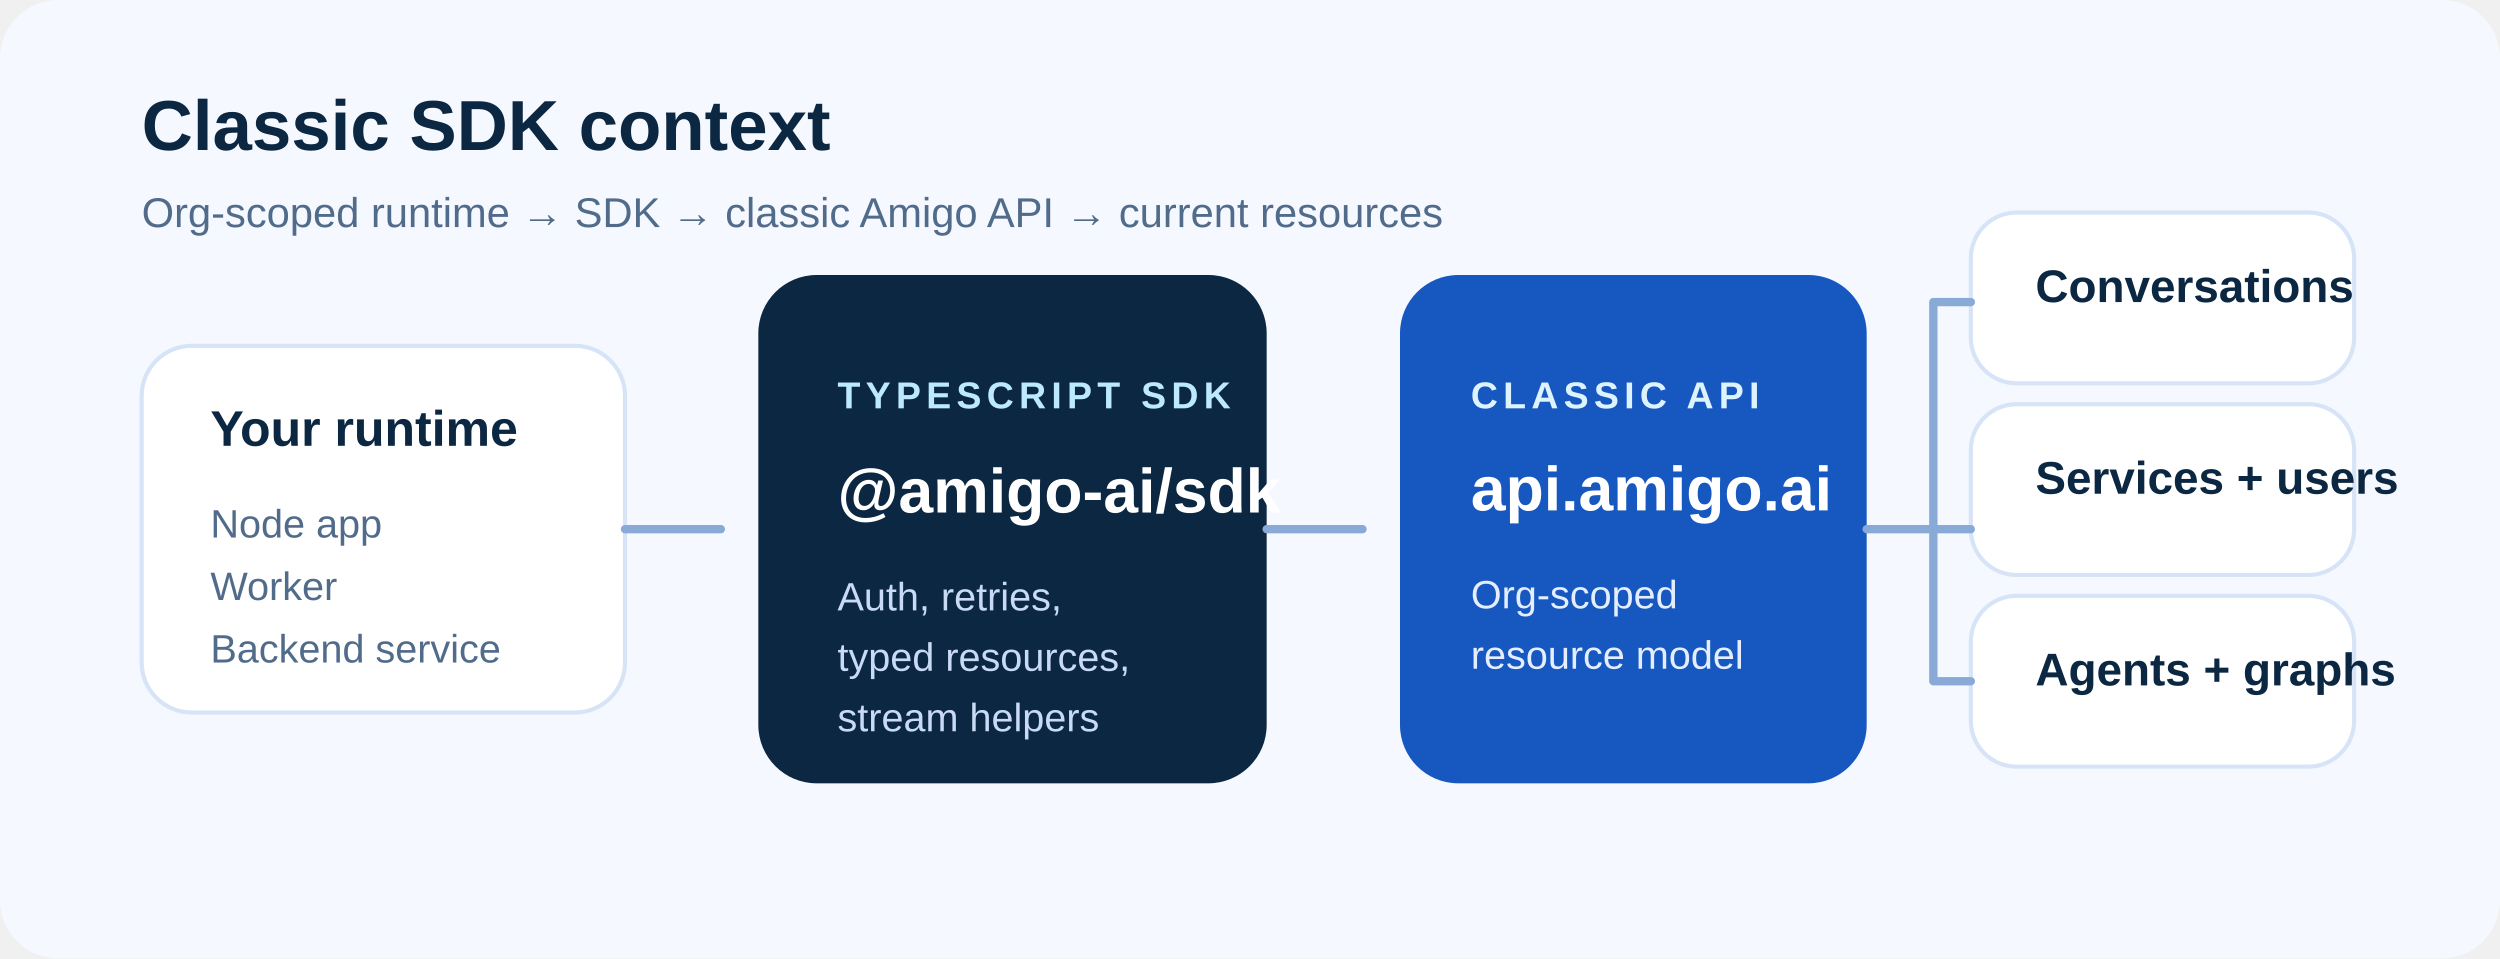
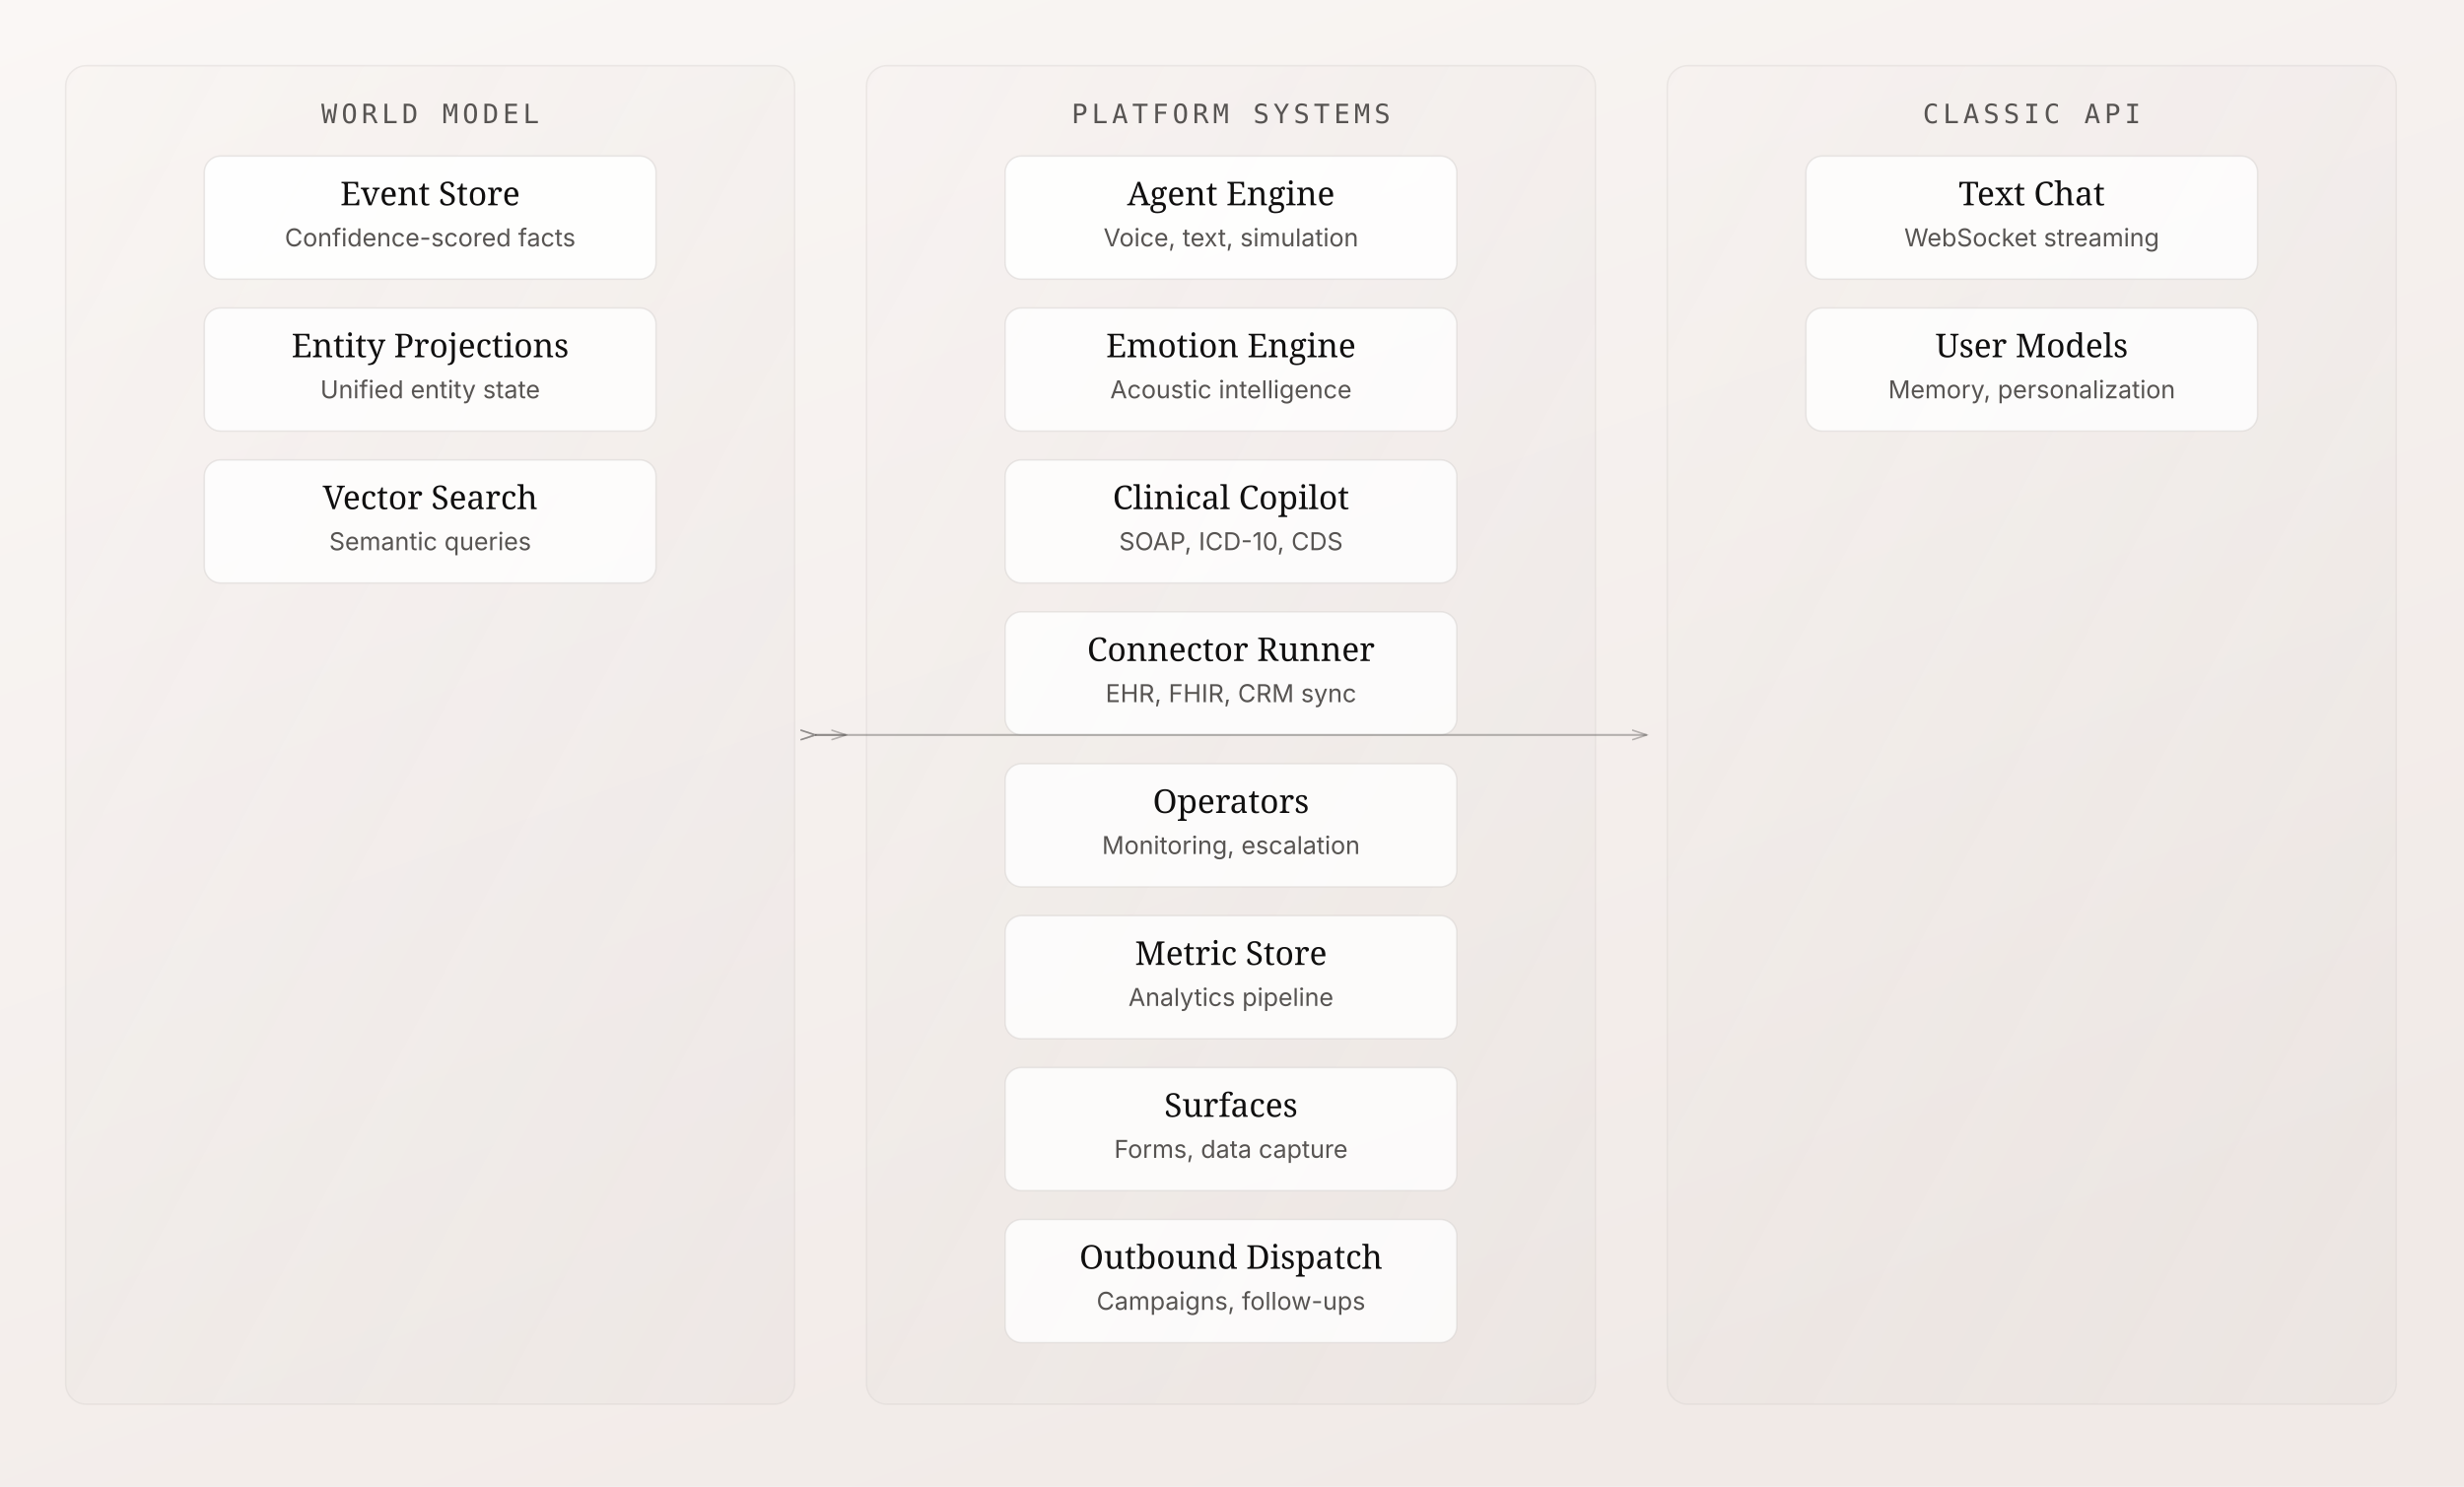
- <svg xmlns="http://www.w3.org/2000/svg" width="1200" height="460" viewBox="0 0 1200 460" fill="none">
-   <rect width="1200" height="460" rx="28" fill="#F5F9FF" />
-   <text x="68" y="72" fill="#0B2742" font-family="Arial, Helvetica, sans-serif" font-size="34" font-weight="700">Classic SDK context</text>
-   <text x="68" y="109" fill="#516B8A" font-family="Arial, Helvetica, sans-serif" font-size="20">Org-scoped runtime → SDK → classic Amigo API → current resources</text>
-   <rect x="68" y="166" width="232" height="176" rx="24" fill="#FFFFFF" stroke="#D7E4F7" stroke-width="2" />
-   <text x="101" y="214" fill="#0B2742" font-family="Arial, Helvetica, sans-serif" font-size="24" font-weight="700">Your runtime</text>
-   <text x="101" y="258" fill="#516B8A" font-family="Arial, Helvetica, sans-serif" font-size="19">Node app</text>
-   <text x="101" y="288" fill="#516B8A" font-family="Arial, Helvetica, sans-serif" font-size="19">Worker</text>
-   <text x="101" y="318" fill="#516B8A" font-family="Arial, Helvetica, sans-serif" font-size="19">Backend service</text>
-   <rect x="364" y="132" width="244" height="244" rx="28" fill="#0B2742" />
-   <text x="402" y="196" fill="#BCE9FF" font-family="Arial, Helvetica, sans-serif" font-size="18" font-weight="700" letter-spacing="0.14em">TYPESCRIPT SDK</text>
-   <text x="402" y="246" fill="#FFFFFF" font-family="Arial, Helvetica, sans-serif" font-size="30" font-weight="700">@amigo-ai/sdk</text>
-   <text x="402" y="293" fill="#C9DAF4" font-family="Arial, Helvetica, sans-serif" font-size="19">Auth, retries,</text>
-   <text x="402" y="322" fill="#C9DAF4" font-family="Arial, Helvetica, sans-serif" font-size="19">typed resources,</text>
-   <text x="402" y="351" fill="#C9DAF4" font-family="Arial, Helvetica, sans-serif" font-size="19">stream helpers</text>
-   <rect x="672" y="132" width="224" height="244" rx="28" fill="#1657C0" />
-   <text x="706" y="196" fill="#DDF4FF" font-family="Arial, Helvetica, sans-serif" font-size="18" font-weight="700" letter-spacing="0.14em">CLASSIC API</text>
-   <text x="706" y="245" fill="#FFFFFF" font-family="Arial, Helvetica, sans-serif" font-size="30" font-weight="700">api.amigo.ai</text>
-   <text x="706" y="292" fill="#E4EEFF" font-family="Arial, Helvetica, sans-serif" font-size="19">Org-scoped</text>
-   <text x="706" y="321" fill="#E4EEFF" font-family="Arial, Helvetica, sans-serif" font-size="19">resource model</text>
-   <rect x="946" y="102" width="184" height="82" rx="22" fill="#FFFFFF" stroke="#D7E4F7" stroke-width="2" />
-   <rect x="946" y="194" width="184" height="82" rx="22" fill="#FFFFFF" stroke="#D7E4F7" stroke-width="2" />
-   <rect x="946" y="286" width="184" height="82" rx="22" fill="#FFFFFF" stroke="#D7E4F7" stroke-width="2" />
-   <text x="977" y="145" fill="#0B2742" font-family="Arial, Helvetica, sans-serif" font-size="22" font-weight="700">Conversations</text>
-   <text x="977" y="237" fill="#0B2742" font-family="Arial, Helvetica, sans-serif" font-size="22" font-weight="700">Services + users</text>
-   <text x="977" y="329" fill="#0B2742" font-family="Arial, Helvetica, sans-serif" font-size="22" font-weight="700">Agents + graphs</text>
-   <path d="M300 254H346" stroke="#89A9D6" stroke-width="4" stroke-linecap="round" />
-   <path d="M608 254H654" stroke="#89A9D6" stroke-width="4" stroke-linecap="round" />
-   <path d="M896 254H928" stroke="#89A9D6" stroke-width="4" stroke-linecap="round" />
-   <path d="M928 254V145H946" stroke="#89A9D6" stroke-width="4" stroke-linecap="round" stroke-linejoin="round" />
-   <path d="M928 254H946" stroke="#89A9D6" stroke-width="4" stroke-linecap="round" />
-   <path d="M928 254V327H946" stroke="#89A9D6" stroke-width="4" stroke-linecap="round" stroke-linejoin="round" />
+ <svg xmlns="http://www.w3.org/2000/svg" width="1200" height="724" viewBox="0 0 1200 724">
+   <defs>
+     <marker id="arrow" viewBox="0 0 10 7" refX="9" refY="3.5" markerWidth="8" markerHeight="6" orient="auto-start-reverse">
+       <path d="M 0 0.5 L 9 3.5 L 0 6.5" fill="none" stroke="#575452" stroke-width="1" opacity="0.4" />
+     </marker>
+     <marker id="arrowRev" viewBox="0 0 10 7" refX="1" refY="3.5" markerWidth="8" markerHeight="6" orient="auto-start-reverse">
+       <path d="M 10 0.5 L 1 3.5 L 10 6.5" fill="none" stroke="#575452" stroke-width="1" opacity="0.4" />
+     </marker>
+     <linearGradient id="bgGrad" x1="0" y1="0" x2="0.6" y2="1">
+       <stop offset="0%" stop-color="#FAF7F5" />
+       <stop offset="100%" stop-color="#F1EAE7" />
+     </linearGradient>
+     <linearGradient id="containerFill" x1="0" y1="0" x2="0.5" y2="1">
+       <stop offset="0%" stop-color="#F1EAE7" stop-opacity="0.06" />
+       <stop offset="100%" stop-color="#B3AEAC" stop-opacity="0.04" />
+     </linearGradient>
+     <linearGradient id="cardFill" x1="0" y1="0" x2="1" y2="1">
+       <stop offset="0%" stop-color="#F1EAE7" stop-opacity="0.12" />
+       <stop offset="100%" stop-color="#B3AEAC" stop-opacity="0.08" />
+     </linearGradient>
+     <linearGradient id="strokeGrad" x1="0" y1="0" x2="1" y2="1">
+       <stop offset="0%" stop-color="white" stop-opacity="0.1" />
+       <stop offset="100%" stop-color="#999999" stop-opacity="0.04" />
+     </linearGradient>
+     <linearGradient id="strokeGradSubtle" x1="0" y1="0" x2="1" y2="1">
+       <stop offset="0%" stop-color="white" stop-opacity="0.08" />
+       <stop offset="100%" stop-color="#999999" stop-opacity="0.03" />
+     </linearGradient>
+   </defs>
+   <rect width="1200" height="724" fill="url(#bgGrad)" />
+   <rect x="32" y="32" width="355" height="652" rx="10" fill="url(#cardFill)" stroke="#D7D2D0" stroke-opacity="0.4" stroke-width="0.75" />
+   <text x="209.5" y="60" text-anchor="middle" fill="#575452" font-family="'Diatype Mono', 'SF Mono', 'Fira Code', monospace" font-size="13" font-weight="500" letter-spacing="2">WORLD MODEL</text>
+   <rect x="99.5" y="76" width="220" height="60" rx="8" fill="white" fill-opacity="0.9" stroke="#D7D2D0" stroke-opacity="0.5" stroke-width="0.75" />
+   <text x="209.5" y="100" text-anchor="middle" fill="#100F0F" font-family="'Flecha S', Georgia, serif" font-size="16" font-weight="400">Event Store</text>
+   <text x="209.5" y="120" text-anchor="middle" fill="#575452" font-family="Inter, -apple-system, system-ui, sans-serif" font-size="12">Confidence-scored facts</text>
+   <rect x="99.5" y="150" width="220" height="60" rx="8" fill="white" fill-opacity="0.8" stroke="#D7D2D0" stroke-opacity="0.5" stroke-width="0.75" />
+   <text x="209.5" y="174" text-anchor="middle" fill="#100F0F" font-family="'Flecha S', Georgia, serif" font-size="16" font-weight="400">Entity Projections</text>
+   <text x="209.5" y="194" text-anchor="middle" fill="#575452" font-family="Inter, -apple-system, system-ui, sans-serif" font-size="12">Unified entity state</text>
+   <rect x="99.5" y="224" width="220" height="60" rx="8" fill="white" fill-opacity="0.8" stroke="#D7D2D0" stroke-opacity="0.5" stroke-width="0.75" />
+   <text x="209.5" y="248" text-anchor="middle" fill="#100F0F" font-family="'Flecha S', Georgia, serif" font-size="16" font-weight="400">Vector Search</text>
+   <text x="209.5" y="268" text-anchor="middle" fill="#575452" font-family="Inter, -apple-system, system-ui, sans-serif" font-size="12">Semantic queries</text>
+   <rect x="422" y="32" width="355" height="652" rx="10" fill="url(#cardFill)" stroke="#D7D2D0" stroke-opacity="0.4" stroke-width="0.75" />
+   <text x="599.5" y="60" text-anchor="middle" fill="#575452" font-family="'Diatype Mono', 'SF Mono', 'Fira Code', monospace" font-size="13" font-weight="500" letter-spacing="2">PLATFORM SYSTEMS</text>
+   <rect x="489.5" y="76" width="220" height="60" rx="8" fill="white" fill-opacity="0.9" stroke="#D7D2D0" stroke-opacity="0.5" stroke-width="0.75" />
+   <text x="599.5" y="100" text-anchor="middle" fill="#100F0F" font-family="'Flecha S', Georgia, serif" font-size="16" font-weight="400">Agent Engine</text>
+   <text x="599.5" y="120" text-anchor="middle" fill="#575452" font-family="Inter, -apple-system, system-ui, sans-serif" font-size="12">Voice, text, simulation</text>
+   <rect x="489.5" y="150" width="220" height="60" rx="8" fill="white" fill-opacity="0.8" stroke="#D7D2D0" stroke-opacity="0.5" stroke-width="0.75" />
+   <text x="599.5" y="174" text-anchor="middle" fill="#100F0F" font-family="'Flecha S', Georgia, serif" font-size="16" font-weight="400">Emotion Engine</text>
+   <text x="599.5" y="194" text-anchor="middle" fill="#575452" font-family="Inter, -apple-system, system-ui, sans-serif" font-size="12">Acoustic intelligence</text>
+   <rect x="489.5" y="224" width="220" height="60" rx="8" fill="white" fill-opacity="0.8" stroke="#D7D2D0" stroke-opacity="0.5" stroke-width="0.75" />
+   <text x="599.5" y="248" text-anchor="middle" fill="#100F0F" font-family="'Flecha S', Georgia, serif" font-size="16" font-weight="400">Clinical Copilot</text>
+   <text x="599.5" y="268" text-anchor="middle" fill="#575452" font-family="Inter, -apple-system, system-ui, sans-serif" font-size="12">SOAP, ICD-10, CDS</text>
+   <rect x="489.5" y="298" width="220" height="60" rx="8" fill="white" fill-opacity="0.8" stroke="#D7D2D0" stroke-opacity="0.5" stroke-width="0.75" />
+   <text x="599.5" y="322" text-anchor="middle" fill="#100F0F" font-family="'Flecha S', Georgia, serif" font-size="16" font-weight="400">Connector Runner</text>
+   <text x="599.5" y="342" text-anchor="middle" fill="#575452" font-family="Inter, -apple-system, system-ui, sans-serif" font-size="12">EHR, FHIR, CRM sync</text>
+   <rect x="489.5" y="372" width="220" height="60" rx="8" fill="white" fill-opacity="0.8" stroke="#D7D2D0" stroke-opacity="0.5" stroke-width="0.75" />
+   <text x="599.5" y="396" text-anchor="middle" fill="#100F0F" font-family="'Flecha S', Georgia, serif" font-size="16" font-weight="400">Operators</text>
+   <text x="599.5" y="416" text-anchor="middle" fill="#575452" font-family="Inter, -apple-system, system-ui, sans-serif" font-size="12">Monitoring, escalation</text>
+   <rect x="489.5" y="446" width="220" height="60" rx="8" fill="white" fill-opacity="0.8" stroke="#D7D2D0" stroke-opacity="0.5" stroke-width="0.75" />
+   <text x="599.5" y="470" text-anchor="middle" fill="#100F0F" font-family="'Flecha S', Georgia, serif" font-size="16" font-weight="400">Metric Store</text>
+   <text x="599.5" y="490" text-anchor="middle" fill="#575452" font-family="Inter, -apple-system, system-ui, sans-serif" font-size="12">Analytics pipeline</text>
+   <rect x="489.5" y="520" width="220" height="60" rx="8" fill="white" fill-opacity="0.8" stroke="#D7D2D0" stroke-opacity="0.5" stroke-width="0.75" />
+   <text x="599.5" y="544" text-anchor="middle" fill="#100F0F" font-family="'Flecha S', Georgia, serif" font-size="16" font-weight="400">Surfaces</text>
+   <text x="599.5" y="564" text-anchor="middle" fill="#575452" font-family="Inter, -apple-system, system-ui, sans-serif" font-size="12">Forms, data capture</text>
+   <rect x="489.5" y="594" width="220" height="60" rx="8" fill="white" fill-opacity="0.8" stroke="#D7D2D0" stroke-opacity="0.5" stroke-width="0.75" />
+   <text x="599.5" y="618" text-anchor="middle" fill="#100F0F" font-family="'Flecha S', Georgia, serif" font-size="16" font-weight="400">Outbound Dispatch</text>
+   <text x="599.5" y="638" text-anchor="middle" fill="#575452" font-family="Inter, -apple-system, system-ui, sans-serif" font-size="12">Campaigns, follow-ups</text>
+   <rect x="812" y="32" width="355" height="652" rx="10" fill="url(#cardFill)" stroke="#D7D2D0" stroke-opacity="0.4" stroke-width="0.75" />
+   <text x="989.5" y="60" text-anchor="middle" fill="#575452" font-family="'Diatype Mono', 'SF Mono', 'Fira Code', monospace" font-size="13" font-weight="500" letter-spacing="2">CLASSIC API</text>
+   <rect x="879.5" y="76" width="220" height="60" rx="8" fill="white" fill-opacity="0.8" stroke="#D7D2D0" stroke-opacity="0.5" stroke-width="0.75" />
+   <text x="989.5" y="100" text-anchor="middle" fill="#100F0F" font-family="'Flecha S', Georgia, serif" font-size="16" font-weight="400">Text Chat</text>
+   <text x="989.5" y="120" text-anchor="middle" fill="#575452" font-family="Inter, -apple-system, system-ui, sans-serif" font-size="12">WebSocket streaming</text>
+   <rect x="879.5" y="150" width="220" height="60" rx="8" fill="white" fill-opacity="0.8" stroke="#D7D2D0" stroke-opacity="0.5" stroke-width="0.75" />
+   <text x="989.5" y="174" text-anchor="middle" fill="#100F0F" font-family="'Flecha S', Georgia, serif" font-size="16" font-weight="400">User Models</text>
+   <text x="989.5" y="194" text-anchor="middle" fill="#575452" font-family="Inter, -apple-system, system-ui, sans-serif" font-size="12">Memory, personalization</text>
+   <line x1="397" y1="358" x2="412" y2="358" stroke="#575452" stroke-width="1" stroke-opacity="0.4" marker-end="url(#arrow)" marker-start="url(#arrowRev)" />
+   <line x1="397" y1="358" x2="802" y2="358" stroke="#575452" stroke-width="1" stroke-opacity="0.4" marker-end="url(#arrow)" marker-start="url(#arrowRev)" />
</svg>
